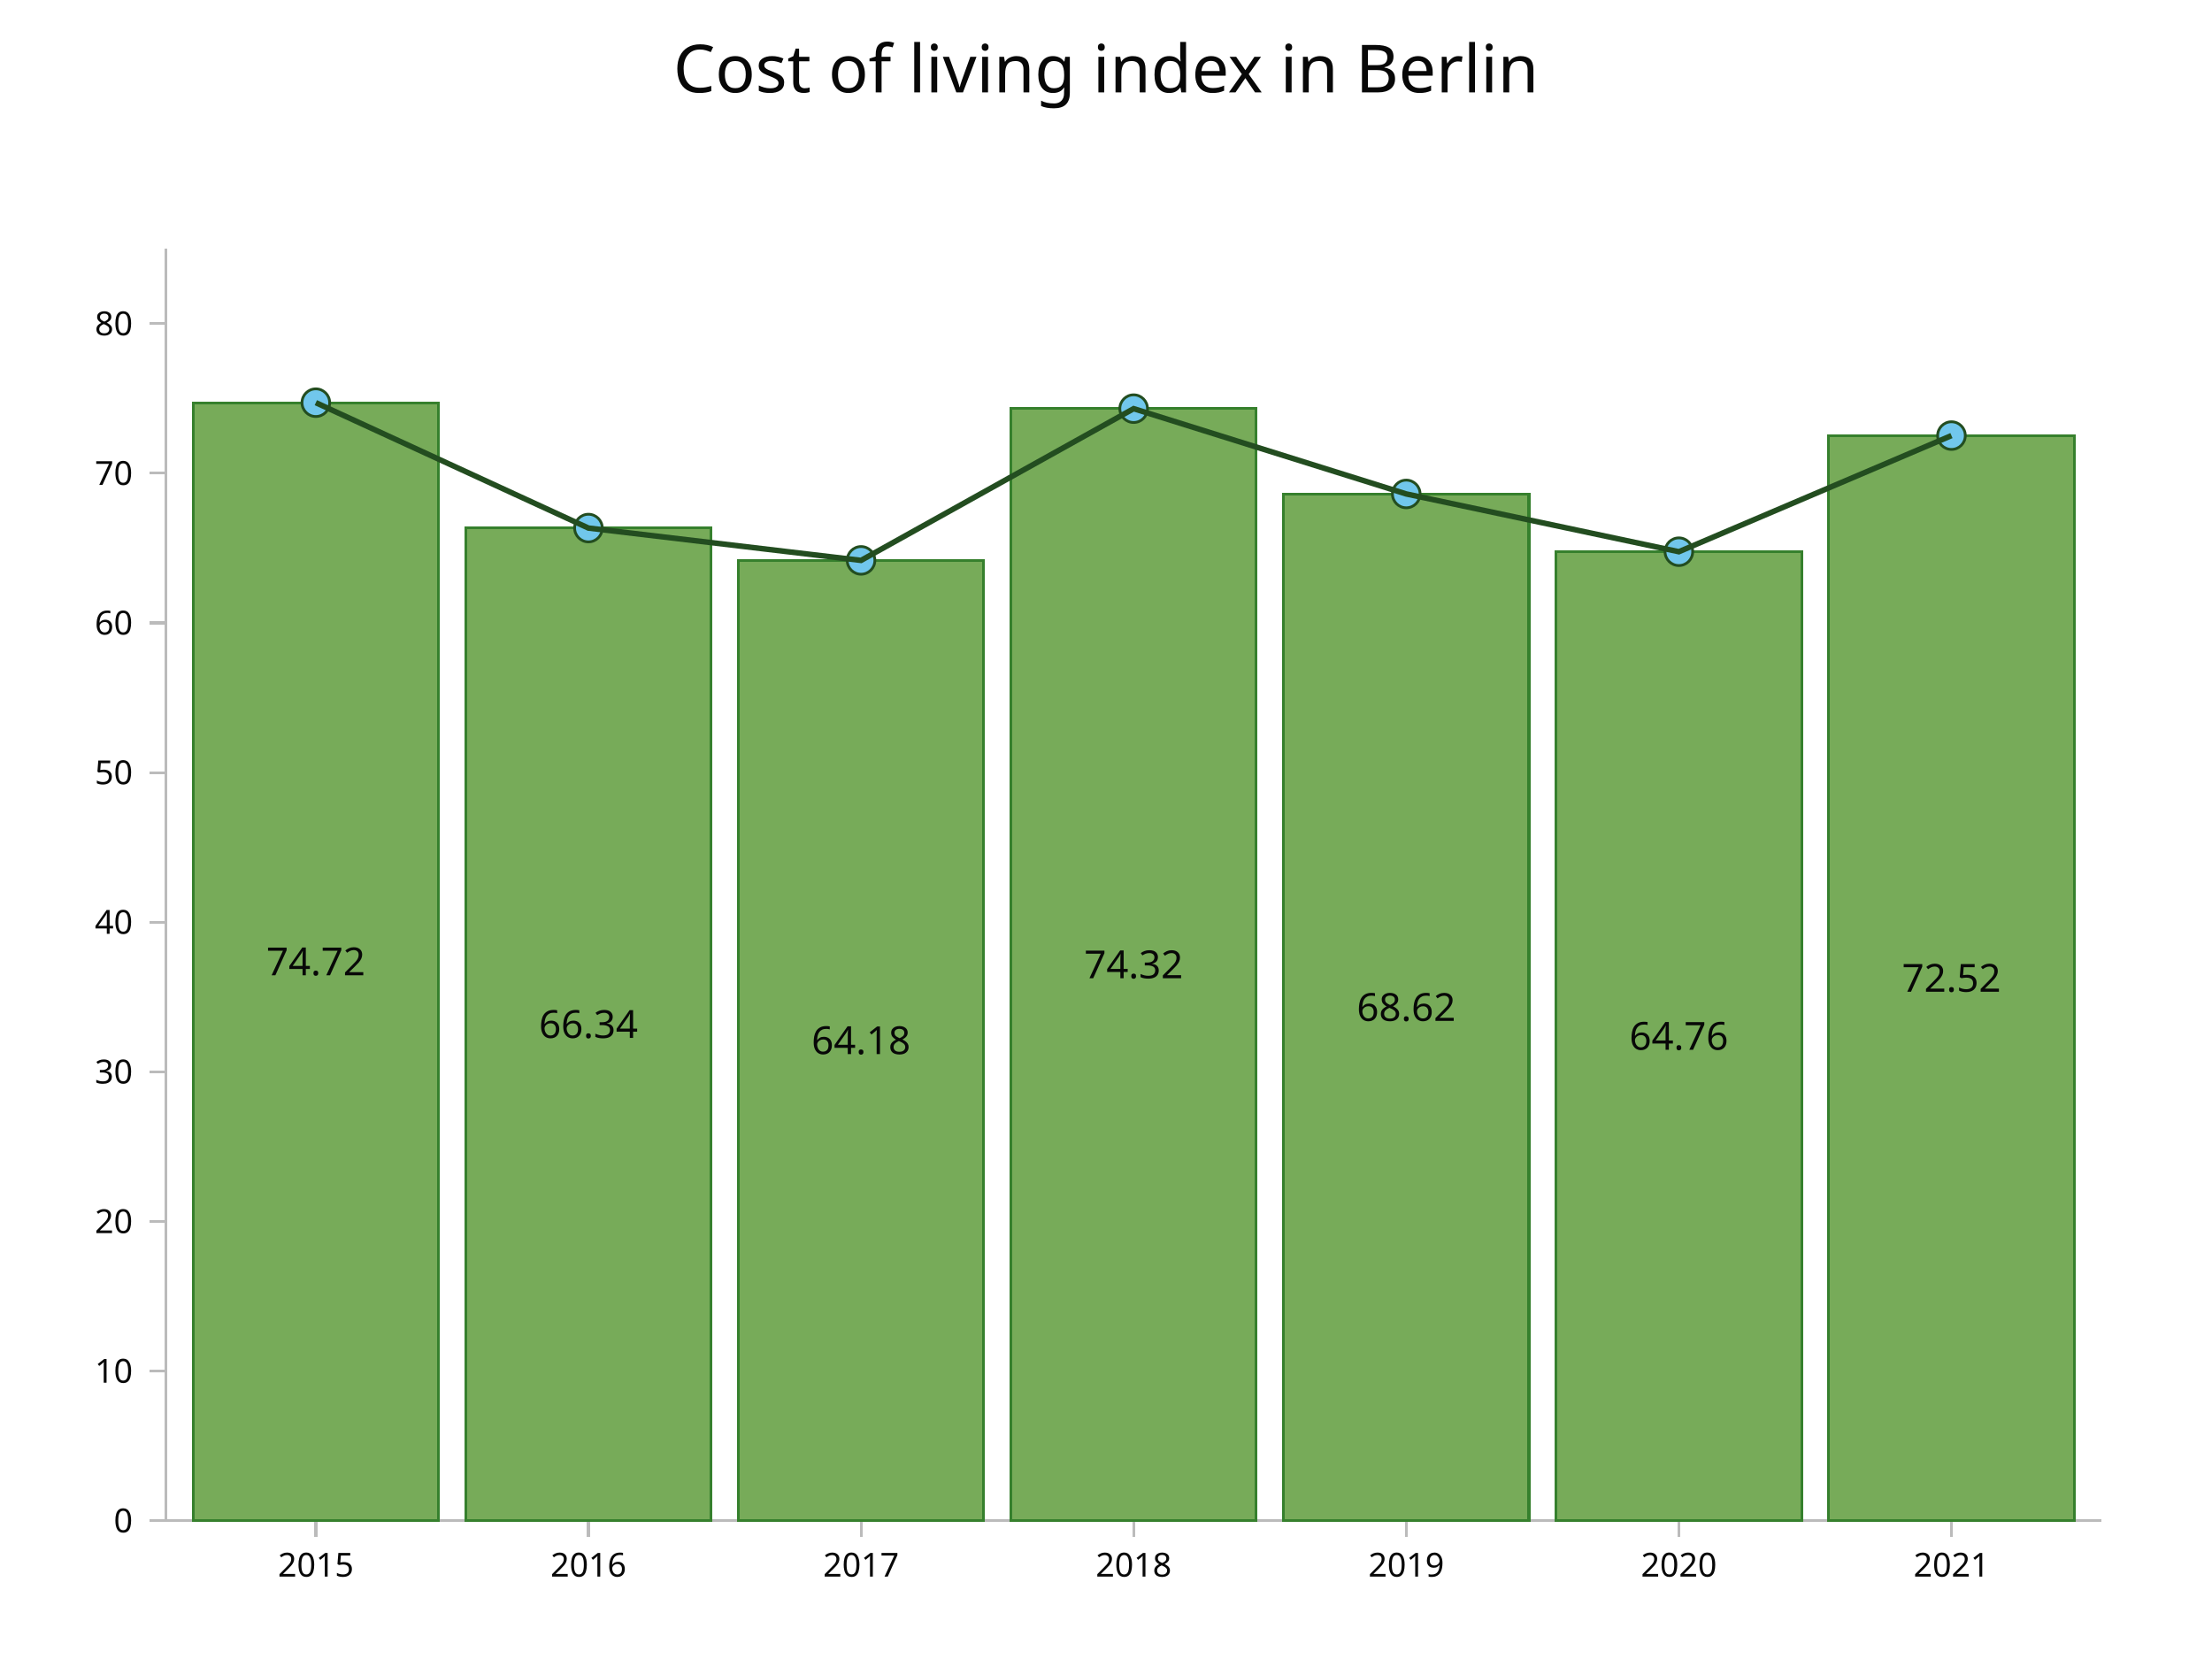
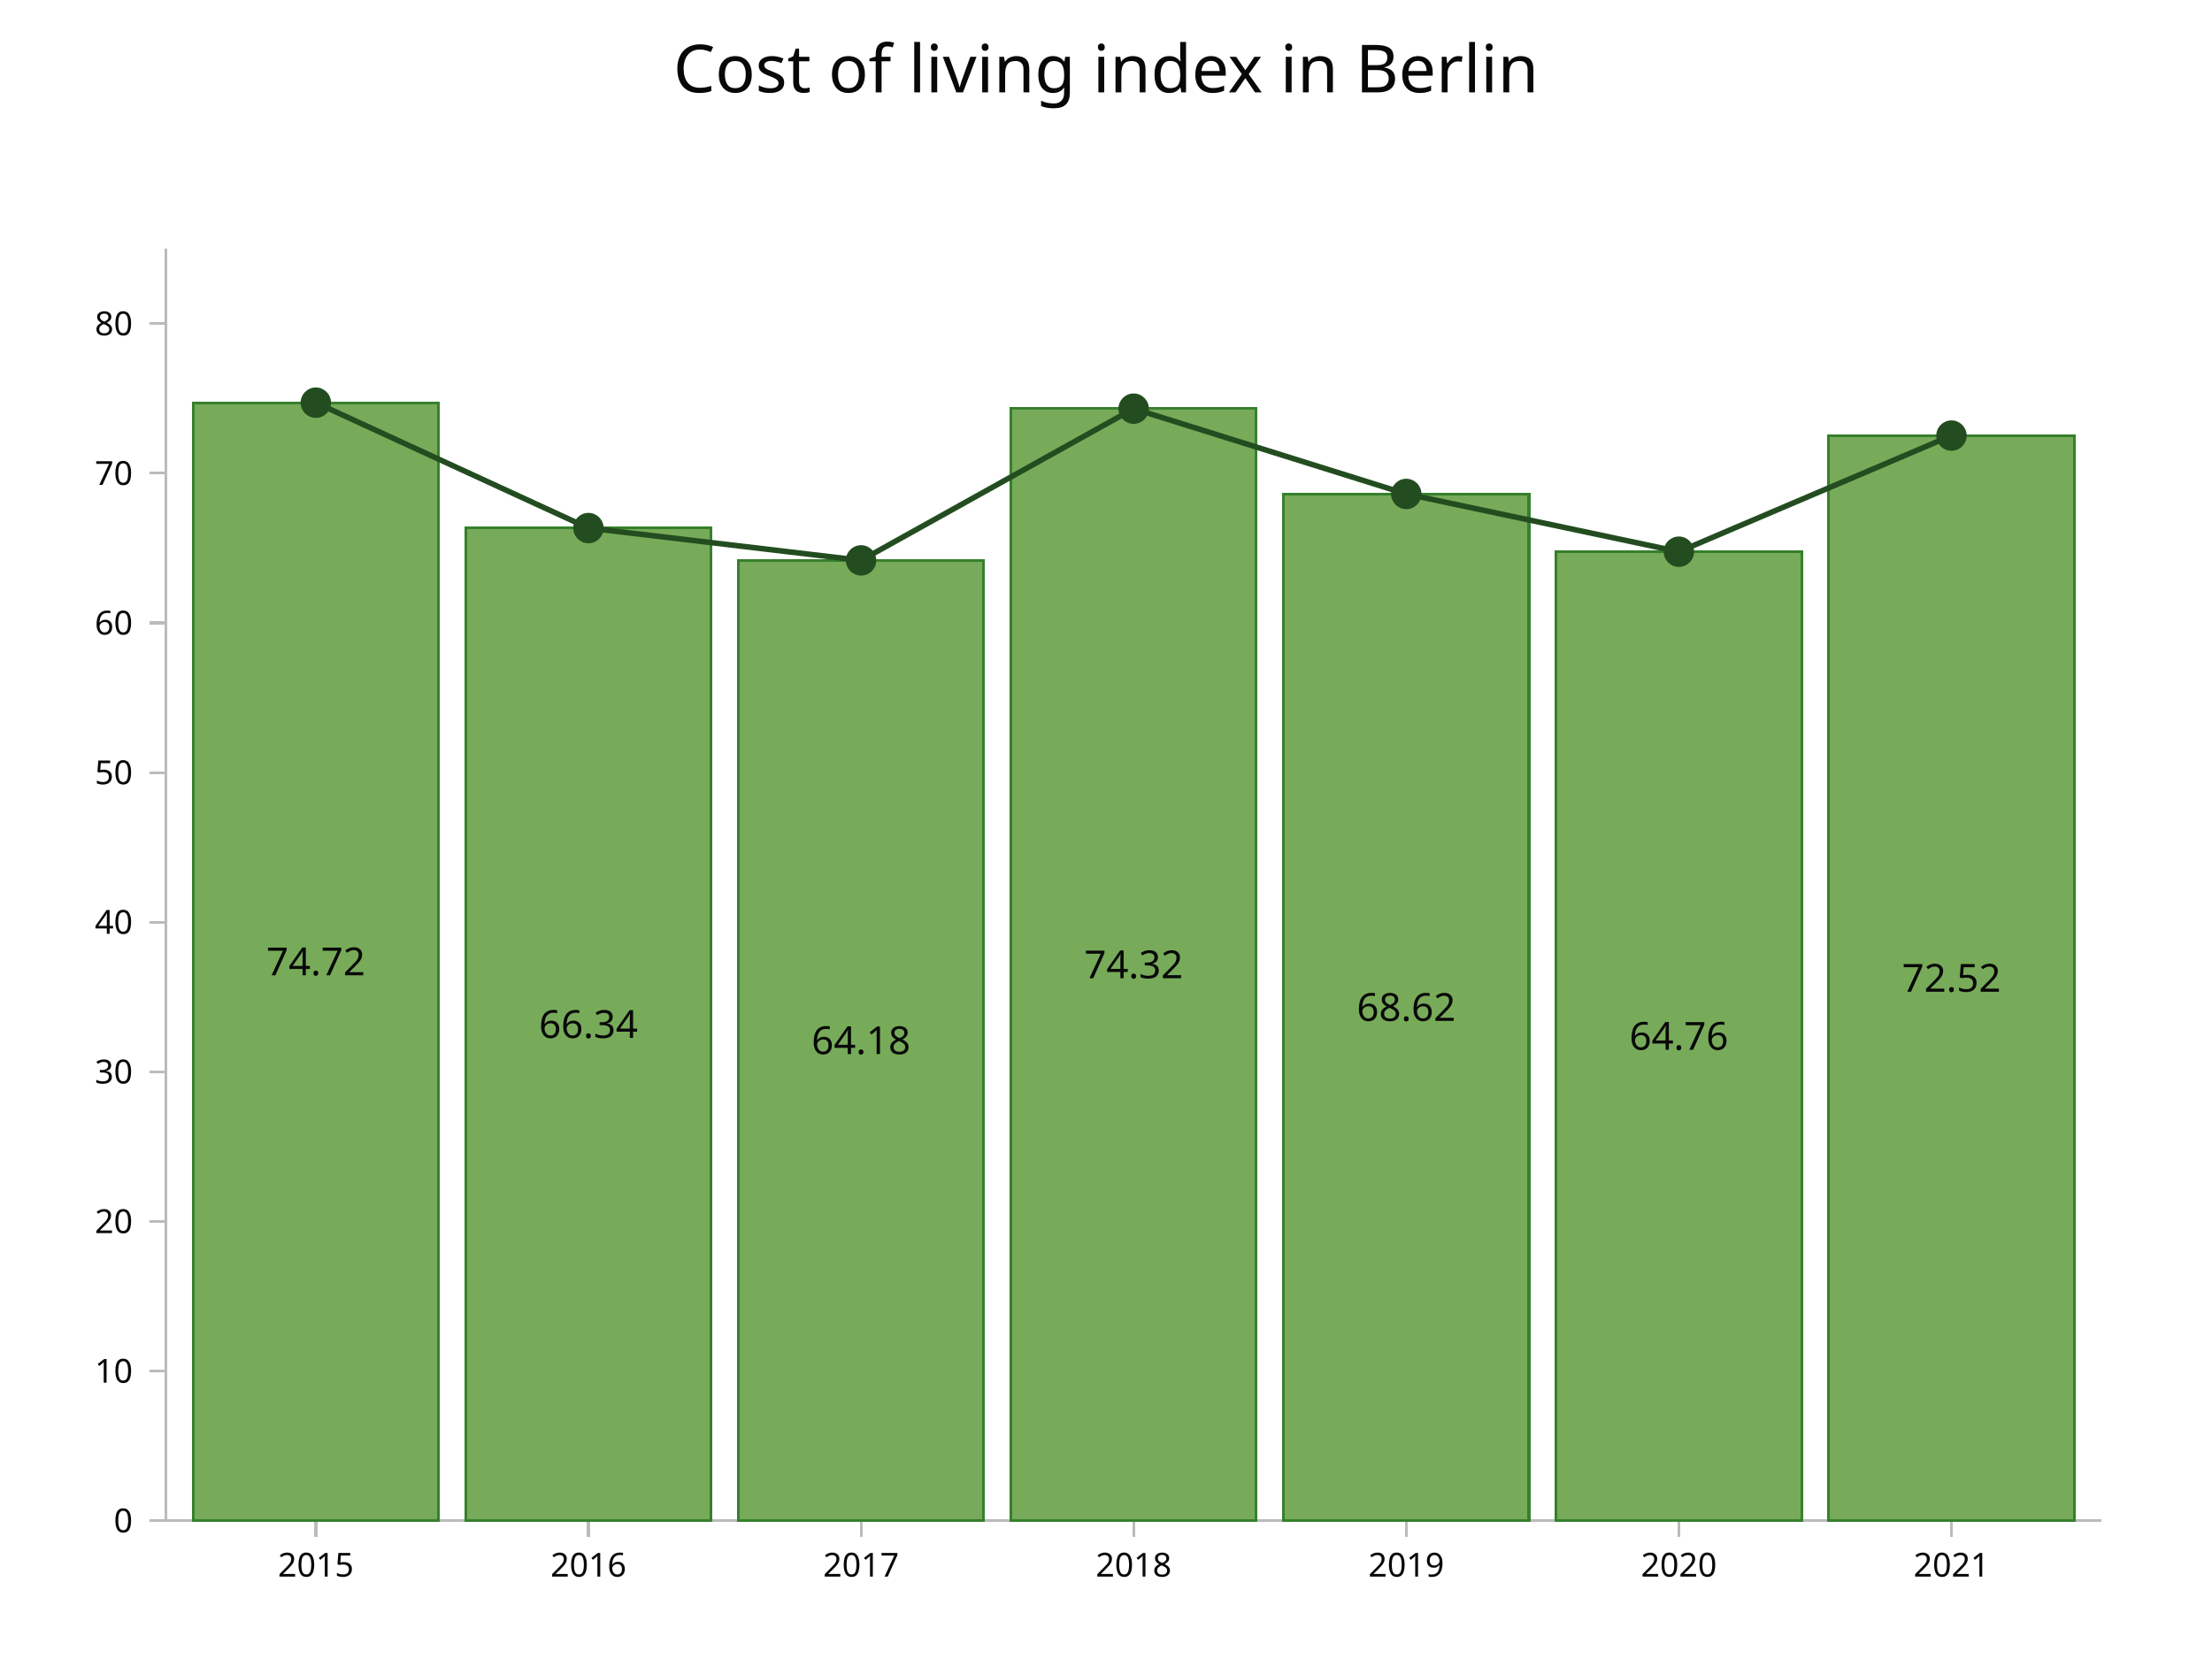
<svg xmlns="http://www.w3.org/2000/svg" height="600" viewBox="0 0 800 600" width="800">
  <g class="chart">
    <g class="x-axis" transform="translate(60,550)">
      <line shape-rendering="crispEdges" stroke="#bbbbbb" stroke-width="1" x1="0" x2="700" y1="0" y2="0" />
      <g class="tick" transform="translate(54.22533,0)">
        <line shape-rendering="crispEdges" stroke="#bbbbbb" stroke-width="1" x1="0" x2="0" y1="0" y2="6" />
        <text dy=".35em" fill="#080808" font-family="sans-serif" font-size="12px" text-anchor="middle" transform="rotate(0,0,16)" x="0" y="16">
2015
</text>
      </g>
      <g class="tick" transform="translate(152.8169,0)">
        <line shape-rendering="crispEdges" stroke="#bbbbbb" stroke-width="1" x1="0" x2="0" y1="0" y2="6" />
        <text dy=".35em" fill="#080808" font-family="sans-serif" font-size="12px" text-anchor="middle" transform="rotate(0,0,16)" x="0" y="16">
2016
</text>
      </g>
      <g class="tick" transform="translate(251.4084,0)">
        <line shape-rendering="crispEdges" stroke="#bbbbbb" stroke-width="1" x1="0" x2="0" y1="0" y2="6" />
        <text dy=".35em" fill="#080808" font-family="sans-serif" font-size="12px" text-anchor="middle" transform="rotate(0,0,16)" x="0" y="16">
2017
</text>
      </g>
      <g class="tick" transform="translate(350,0)">
        <line shape-rendering="crispEdges" stroke="#bbbbbb" stroke-width="1" x1="0" x2="0" y1="0" y2="6" />
        <text dy=".35em" fill="#080808" font-family="sans-serif" font-size="12px" text-anchor="middle" transform="rotate(0,0,16)" x="0" y="16">
2018
</text>
      </g>
      <g class="tick" transform="translate(448.5915,0)">
        <line shape-rendering="crispEdges" stroke="#bbbbbb" stroke-width="1" x1="0" x2="0" y1="0" y2="6" />
        <text dy=".35em" fill="#080808" font-family="sans-serif" font-size="12px" text-anchor="middle" transform="rotate(0,0,16)" x="0" y="16">
2019
</text>
      </g>
      <g class="tick" transform="translate(547.1831,0)">
        <line shape-rendering="crispEdges" stroke="#bbbbbb" stroke-width="1" x1="0" x2="0" y1="0" y2="6" />
        <text dy=".35em" fill="#080808" font-family="sans-serif" font-size="12px" text-anchor="middle" transform="rotate(0,0,16)" x="0" y="16">
2020
</text>
      </g>
      <g class="tick" transform="translate(645.7747,0)">
        <line shape-rendering="crispEdges" stroke="#bbbbbb" stroke-width="1" x1="0" x2="0" y1="0" y2="6" />
        <text dy=".35em" fill="#080808" font-family="sans-serif" font-size="12px" text-anchor="middle" transform="rotate(0,0,16)" x="0" y="16">
2021
</text>
      </g>
    </g>
    <g class="y-axis" transform="translate(60,90)">
      <line shape-rendering="crispEdges" stroke="#bbbbbb" stroke-width="1" x1="0" x2="0" y1="0" y2="460" />
      <g class="tick" transform="translate(0,460)">
        <line shape-rendering="crispEdges" stroke="#bbbbbb" stroke-width="1" x1="0" x2="-6" y1="0" y2="0" />
        <text dy=".35em" fill="#080808" font-family="sans-serif" font-size="12px" text-anchor="end" transform="rotate(0,-12,0)" x="-12" y="0">
0
</text>
      </g>
      <g class="tick" transform="translate(0,405.8823)">
        <line shape-rendering="crispEdges" stroke="#bbbbbb" stroke-width="1" x1="0" x2="-6" y1="0" y2="0" />
        <text dy=".35em" fill="#080808" font-family="sans-serif" font-size="12px" text-anchor="end" transform="rotate(0,-12,0)" x="-12" y="0">
10
</text>
      </g>
      <g class="tick" transform="translate(0,351.7647)">
        <line shape-rendering="crispEdges" stroke="#bbbbbb" stroke-width="1" x1="0" x2="-6" y1="0" y2="0" />
        <text dy=".35em" fill="#080808" font-family="sans-serif" font-size="12px" text-anchor="end" transform="rotate(0,-12,0)" x="-12" y="0">
20
</text>
      </g>
      <g class="tick" transform="translate(0,297.647)">
        <line shape-rendering="crispEdges" stroke="#bbbbbb" stroke-width="1" x1="0" x2="-6" y1="0" y2="0" />
        <text dy=".35em" fill="#080808" font-family="sans-serif" font-size="12px" text-anchor="end" transform="rotate(0,-12,0)" x="-12" y="0">
30
</text>
      </g>
      <g class="tick" transform="translate(0,243.5294)">
        <line shape-rendering="crispEdges" stroke="#bbbbbb" stroke-width="1" x1="0" x2="-6" y1="0" y2="0" />
        <text dy=".35em" fill="#080808" font-family="sans-serif" font-size="12px" text-anchor="end" transform="rotate(0,-12,0)" x="-12" y="0">
40
</text>
      </g>
      <g class="tick" transform="translate(0,189.4117)">
        <line shape-rendering="crispEdges" stroke="#bbbbbb" stroke-width="1" x1="0" x2="-6" y1="0" y2="0" />
        <text dy=".35em" fill="#080808" font-family="sans-serif" font-size="12px" text-anchor="end" transform="rotate(0,-12,0)" x="-12" y="0">
50
</text>
      </g>
      <g class="tick" transform="translate(0,135.2941)">
        <line shape-rendering="crispEdges" stroke="#bbbbbb" stroke-width="1" x1="0" x2="-6" y1="0" y2="0" />
        <text dy=".35em" fill="#080808" font-family="sans-serif" font-size="12px" text-anchor="end" transform="rotate(0,-12,0)" x="-12" y="0">
60
</text>
      </g>
      <g class="tick" transform="translate(0,81.17645)">
        <line shape-rendering="crispEdges" stroke="#bbbbbb" stroke-width="1" x1="0" x2="-6" y1="0" y2="0" />
        <text dy=".35em" fill="#080808" font-family="sans-serif" font-size="12px" text-anchor="end" transform="rotate(0,-12,0)" x="-12" y="0">
70
</text>
      </g>
      <g class="tick" transform="translate(0,27.05881)">
        <line shape-rendering="crispEdges" stroke="#bbbbbb" stroke-width="1" x1="0" x2="-6" y1="0" y2="0" />
        <text dy=".35em" fill="#080808" font-family="sans-serif" font-size="12px" text-anchor="end" transform="rotate(0,-12,0)" x="-12" y="0">
80
</text>
      </g>
    </g>
    <g class="views" transform="translate(60,90)">
      <g>
-         <g class="bar" transform="translate(601.4085,0)">
-           <rect fill="#77ab59" height="392.461" shape-rendering="crispEdges" stroke="#36802d" stroke-width="1" width="88.732" x="0" y="67.539" />
-           <text dy=".35em" fill="#080808" font-family="sans-serif" font-size="14px" text-anchor="middle" x="44.366" y="263.769">
- 72.52
+         <g class="bar" transform="translate(9.859131,0)">
+           <rect fill="#77ab59" height="404.367" shape-rendering="crispEdges" stroke="#36802d" stroke-width="1" width="88.732" x="0" y="55.633" />
+           <text dy=".35em" fill="#080808" font-family="sans-serif" font-size="14px" text-anchor="middle" x="44.366" y="257.816">
+ 74.72
</text>
        </g>
        <g class="bar" transform="translate(207.0422,0)">
          <rect fill="#77ab59" height="347.327" shape-rendering="crispEdges" stroke="#36802d" stroke-width="1" width="88.732" x="0" y="112.673" />
          <text dy=".35em" fill="#080808" font-family="sans-serif" font-size="14px" text-anchor="middle" x="44.366" y="286.337">
64.18
</text>
        </g>
-         <g class="bar" transform="translate(9.859131,0)">
-           <rect fill="#77ab59" height="404.367" shape-rendering="crispEdges" stroke="#36802d" stroke-width="1" width="88.732" x="0" y="55.633" />
-           <text dy=".35em" fill="#080808" font-family="sans-serif" font-size="14px" text-anchor="middle" x="44.366" y="257.816">
- 74.72
+         <g class="bar" transform="translate(108.4507,0)">
+           <rect fill="#77ab59" height="359.016" shape-rendering="crispEdges" stroke="#36802d" stroke-width="1" width="88.732" x="0" y="100.984" />
+           <text dy=".35em" fill="#080808" font-family="sans-serif" font-size="14px" text-anchor="middle" x="44.366" y="280.492">
+ 66.34
</text>
        </g>
        <g class="bar" transform="translate(305.6338,0)">
          <rect fill="#77ab59" height="402.202" shape-rendering="crispEdges" stroke="#36802d" stroke-width="1" width="88.732" x="0" y="57.798" />
          <text dy=".35em" fill="#080808" font-family="sans-serif" font-size="14px" text-anchor="middle" x="44.366" y="258.899">
74.32
</text>
        </g>
+         <g class="bar" transform="translate(502.8169,0)">
+           <rect fill="#77ab59" height="350.466" shape-rendering="crispEdges" stroke="#36802d" stroke-width="1" width="88.732" x="0" y="109.534" />
+           <text dy=".35em" fill="#080808" font-family="sans-serif" font-size="14px" text-anchor="middle" x="44.366" y="284.767">
+ 64.76
+ </text>
+         </g>
        <g class="bar" transform="translate(404.2253,0)">
          <rect fill="#77ab59" height="371.355" shape-rendering="crispEdges" stroke="#36802d" stroke-width="1" width="88.732" x="0" y="88.645" />
          <text dy=".35em" fill="#080808" font-family="sans-serif" font-size="14px" text-anchor="middle" x="44.366" y="274.322">
68.62
</text>
        </g>
-         <g class="bar" transform="translate(108.4507,0)">
-           <rect fill="#77ab59" height="359.016" shape-rendering="crispEdges" stroke="#36802d" stroke-width="1" width="88.732" x="0" y="100.984" />
-           <text dy=".35em" fill="#080808" font-family="sans-serif" font-size="14px" text-anchor="middle" x="44.366" y="280.492">
- 66.34
- </text>
-         </g>
-         <g class="bar" transform="translate(502.8169,0)">
-           <rect fill="#77ab59" height="350.466" shape-rendering="crispEdges" stroke="#36802d" stroke-width="1" width="88.732" x="0" y="109.534" />
-           <text dy=".35em" fill="#080808" font-family="sans-serif" font-size="14px" text-anchor="middle" x="44.366" y="284.767">
- 64.76
+         <g class="bar" transform="translate(601.4085,0)">
+           <rect fill="#77ab59" height="392.461" shape-rendering="crispEdges" stroke="#36802d" stroke-width="1" width="88.732" x="0" y="67.539" />
+           <text dy=".35em" fill="#080808" font-family="sans-serif" font-size="14px" text-anchor="middle" x="44.366" y="263.769">
+ 72.52
</text>
        </g>
      </g>
      <g>
        <g class="point" transform="translate(54.22533,55.63294)">
-           <circle cx="0" cy="0" fill="#71c7ec" r="5" stroke="#234d20" />
+           <circle cx="0" cy="0" fill="#234d20" r="5" stroke="#234d20" />
        </g>
        <g class="point" transform="translate(152.8169,100.9835)">
-           <circle cx="0" cy="0" fill="#71c7ec" r="5" stroke="#234d20" />
+           <circle cx="0" cy="0" fill="#234d20" r="5" stroke="#234d20" />
        </g>
        <g class="point" transform="translate(251.4084,112.6729)">
-           <circle cx="0" cy="0" fill="#71c7ec" r="5" stroke="#234d20" />
+           <circle cx="0" cy="0" fill="#234d20" r="5" stroke="#234d20" />
        </g>
        <g class="point" transform="translate(350,57.79764)">
-           <circle cx="0" cy="0" fill="#71c7ec" r="5" stroke="#234d20" />
+           <circle cx="0" cy="0" fill="#234d20" r="5" stroke="#234d20" />
        </g>
        <g class="point" transform="translate(448.5915,88.64471)">
-           <circle cx="0" cy="0" fill="#71c7ec" r="5" stroke="#234d20" />
+           <circle cx="0" cy="0" fill="#234d20" r="5" stroke="#234d20" />
        </g>
        <g class="point" transform="translate(547.1831,109.5341)">
-           <circle cx="0" cy="0" fill="#71c7ec" r="5" stroke="#234d20" />
+           <circle cx="0" cy="0" fill="#234d20" r="5" stroke="#234d20" />
        </g>
        <g class="point" transform="translate(645.7747,67.53885)">
-           <circle cx="0" cy="0" fill="#71c7ec" r="5" stroke="#234d20" />
+           <circle cx="0" cy="0" fill="#234d20" r="5" stroke="#234d20" />
        </g>
        <path class="line" d="M54.225,55.633 L152.817,100.984 L251.408,112.673 L350,57.798 L448.592,88.645 L547.183,109.534 L645.775,67.539" fill="none" stroke="#234d20" stroke-width="2" />
      </g>
    </g>
    <g class="title" transform="translate(400,25)">
      <text dy=".35em" fill="#080808" font-family="sans-serif" font-size="24px" text-anchor="middle" x="0" y="0">
Cost of living index in Berlin
</text>
    </g>
  </g>
</svg>
